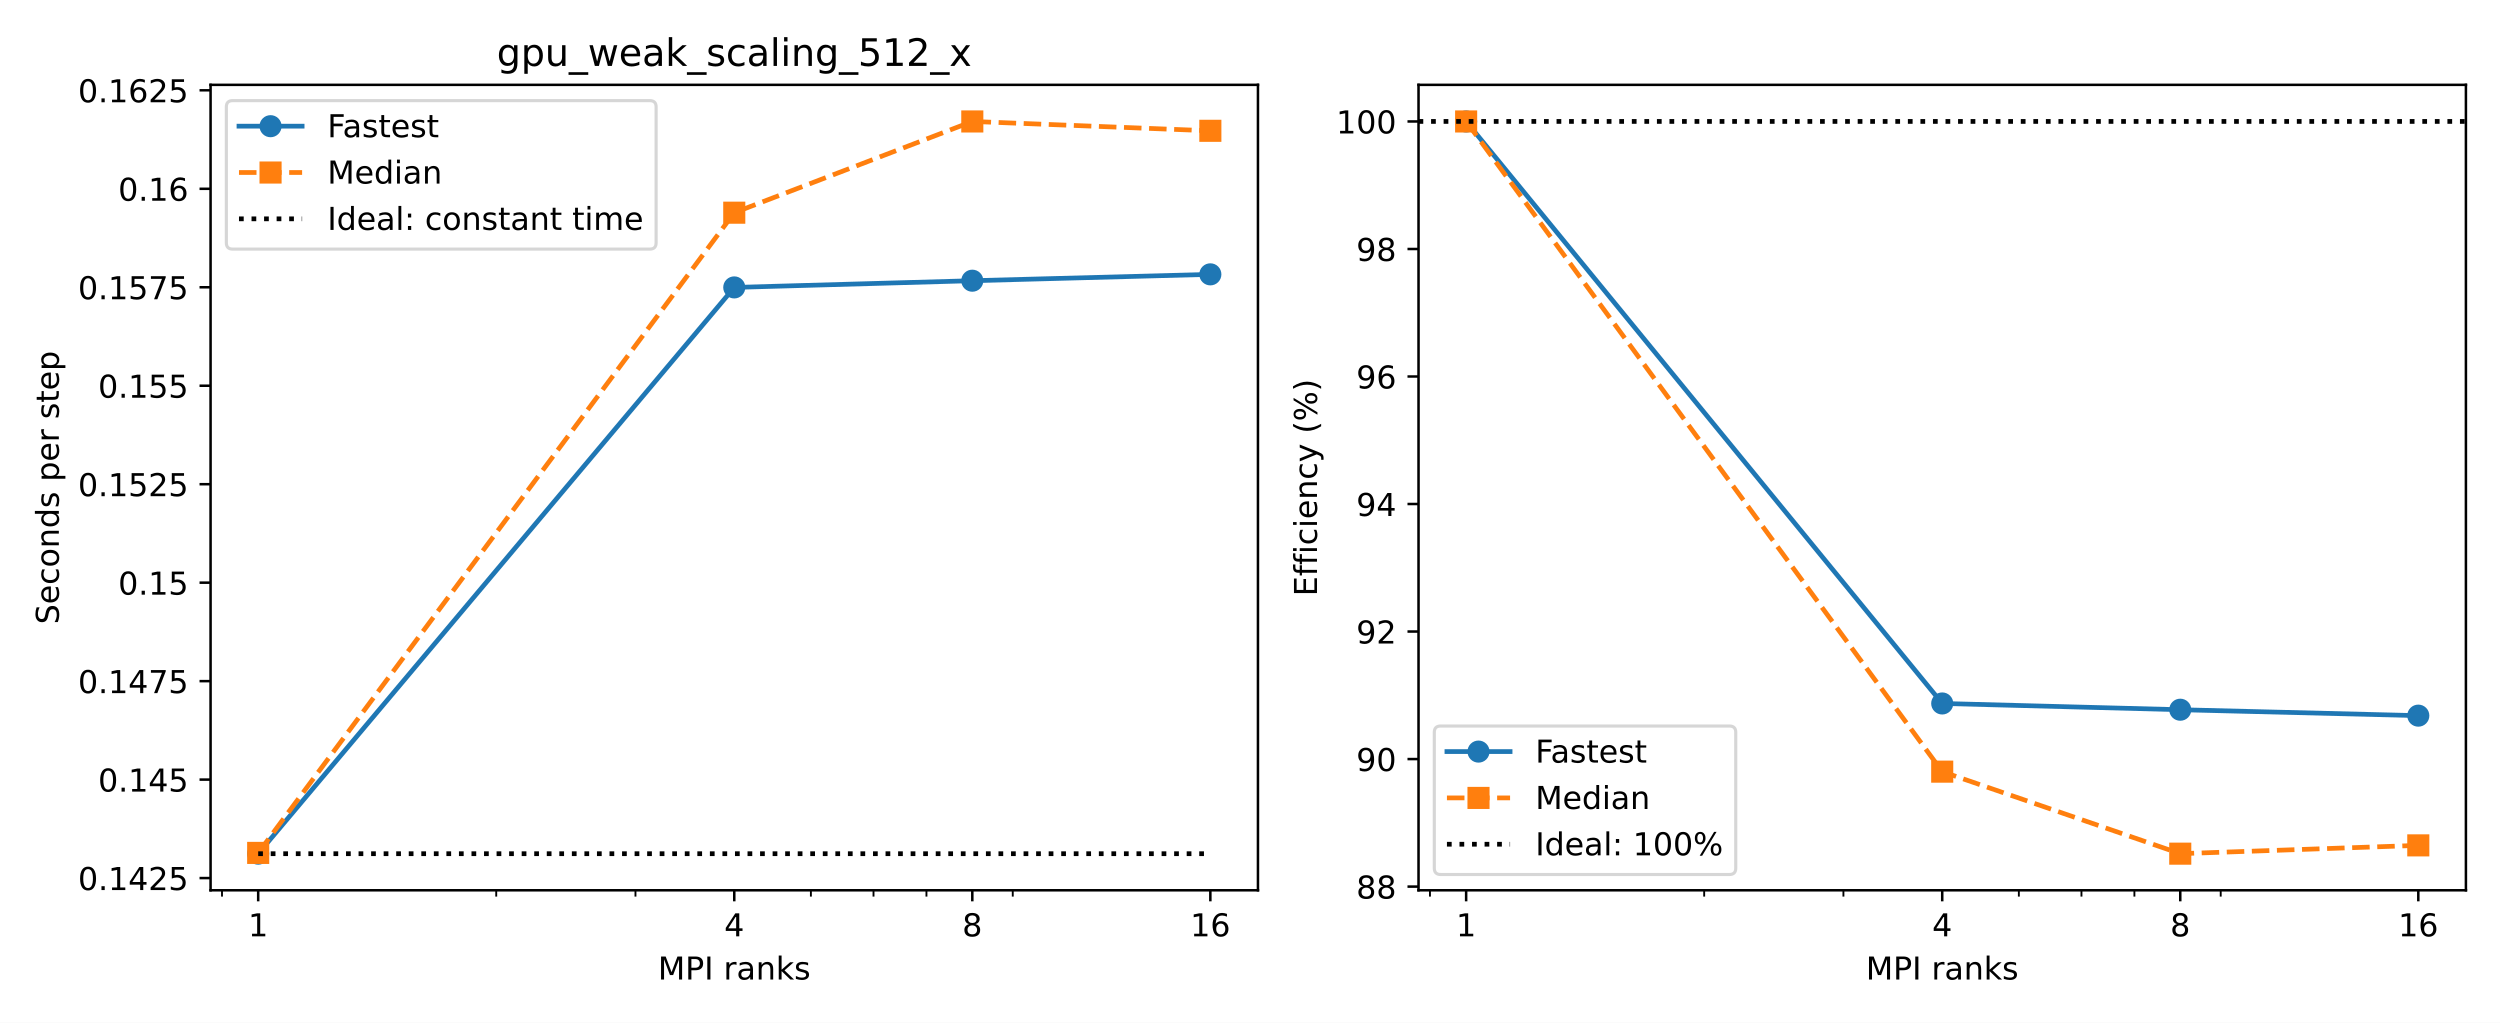
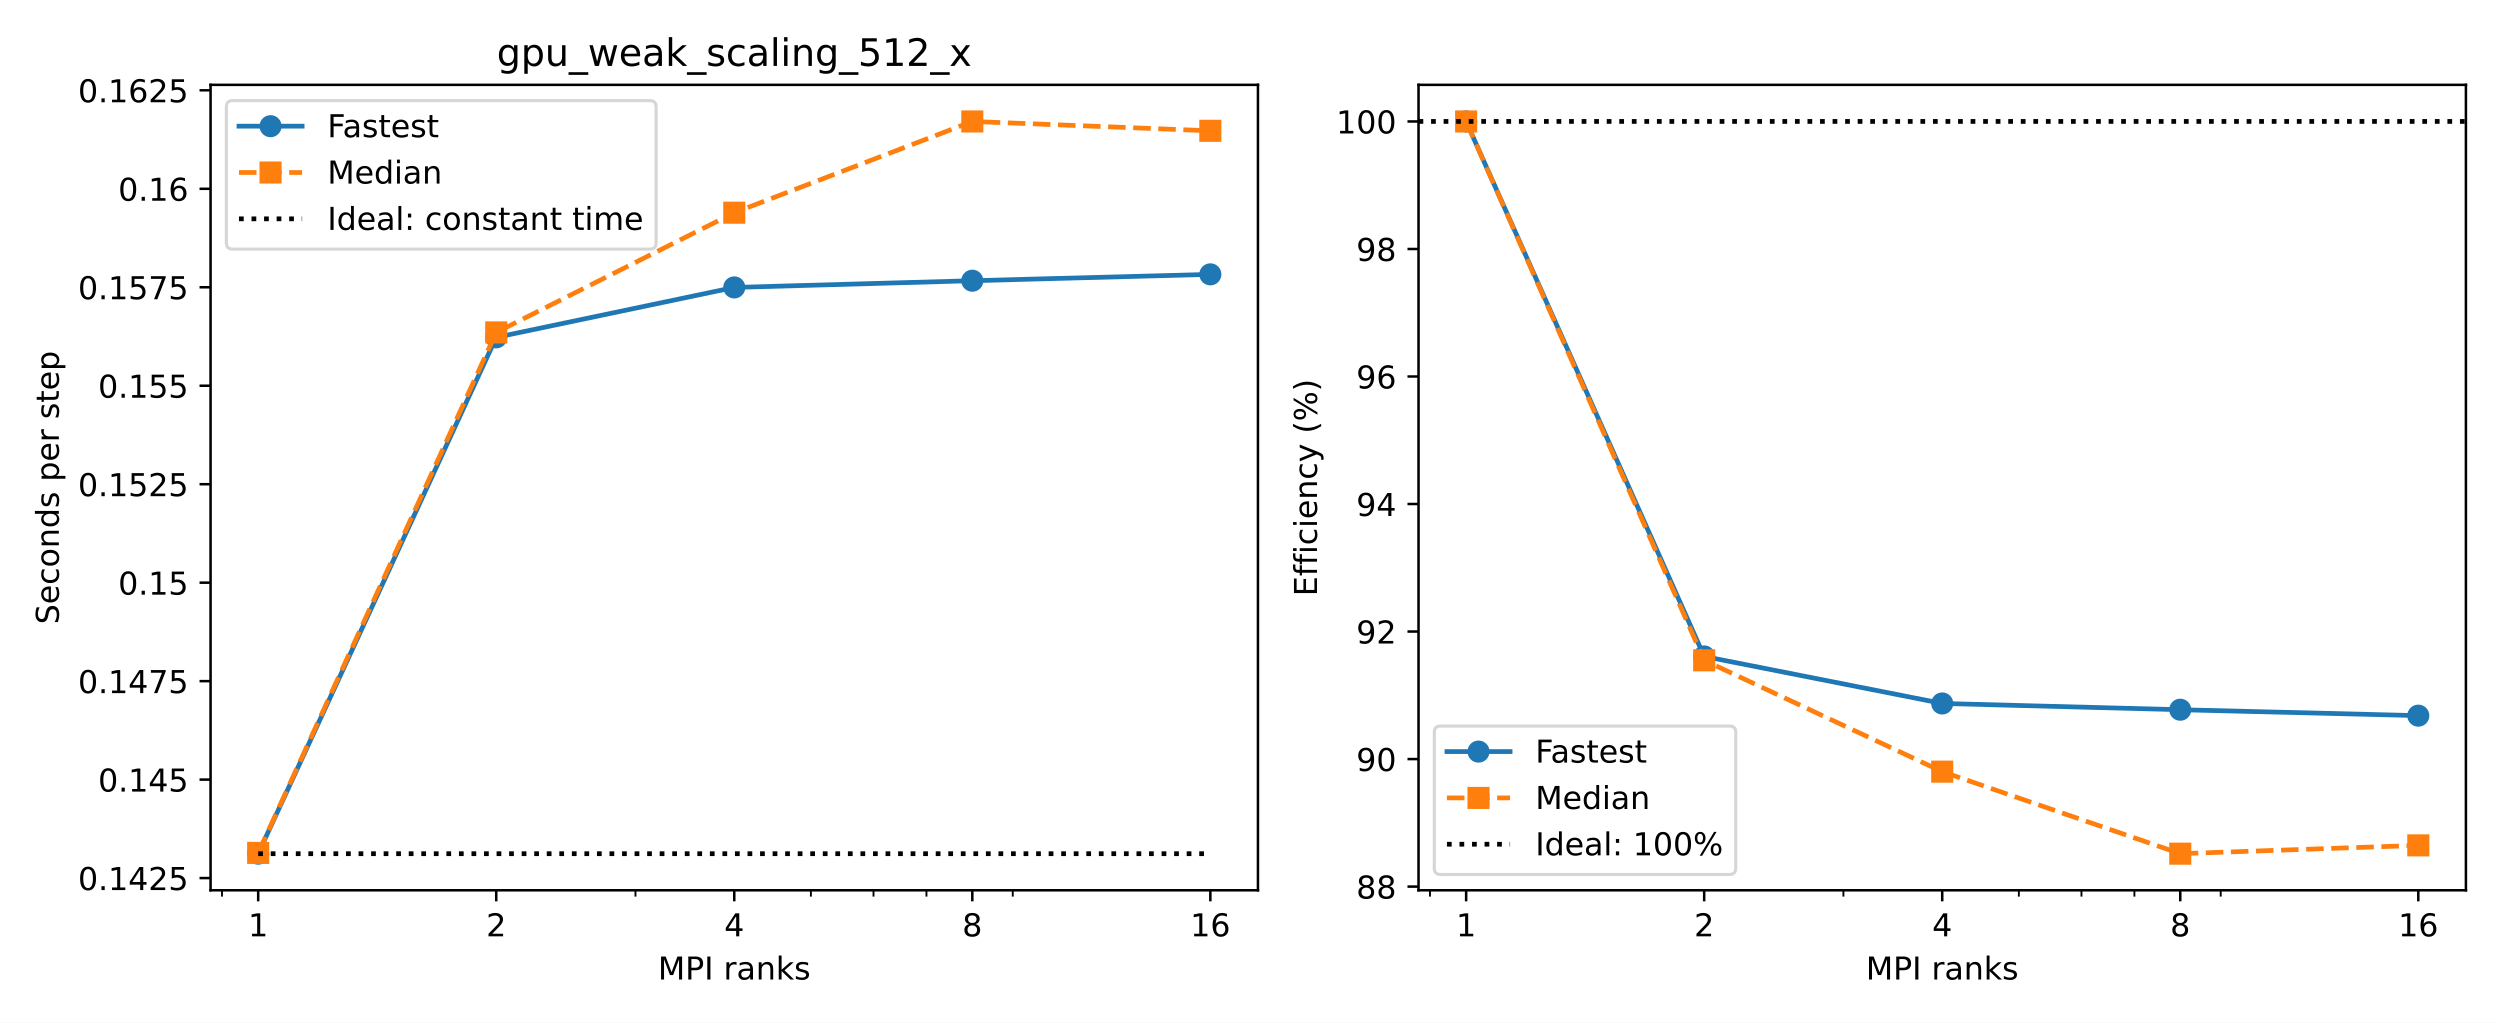
<svg xmlns="http://www.w3.org/2000/svg" xmlns:xlink="http://www.w3.org/1999/xlink" width="792pt" height="324pt" viewBox="0 0 792 324" version="1.1">
  <defs>
    <style type="text/css">*{stroke-linejoin: round; stroke-linecap: butt}</style>
  </defs>
  <g id="figure_1">
    <g id="patch_1">
      <path d="M 0 324 L 792 324 L 792 0 L 0 0 z " style="fill: #ffffff" />
    </g>
    <g id="axes_1">
      <g id="patch_2">
        <path d="M 66.71 282.04 L 398.52 282.04 L 398.52 26.88 L 66.71 26.88 z " style="fill: #ffffff" />
      </g>
      <g id="matplotlib.axis_1">
        <g id="xtick_1">
          <g id="line2d_1">
            <defs>
              <path id="m915a4b6a7f" d="M 0 0 L 0 3.5 " style="stroke: #000000; stroke-width: 0.8" />
            </defs>
            <g>
              <use xlink:href="#m915a4b6a7f" x="81.792" y="282.04" style="stroke: #000000; stroke-width: 0.8" />
            </g>
          </g>
          <g id="text_1">
            <text style="font-size: 10px; font-family: 'DejaVu Sans', 'Bitstream Vera Sans', 'Computer Modern Sans Serif', 'Lucida Grande', 'Verdana', 'Geneva', 'Lucid', 'Arial', 'Helvetica', 'Avant Garde', sans-serif; text-anchor: middle" x="81.792" y="296.638" transform="rotate(-0 81.79227 296.6384)">1</text>
          </g>
        </g>
        <g id="xtick_2">
          <g id="line2d_2">
            <g>
-               <use xlink:href="#m915a4b6a7f" x="232.615" y="282.04" style="stroke: #000000; stroke-width: 0.8" />
+               <use xlink:href="#m915a4b6a7f" x="157.204" y="282.04" style="stroke: #000000; stroke-width: 0.8" />
            </g>
          </g>
          <g id="text_2">
-             <text style="font-size: 10px; font-family: 'DejaVu Sans', 'Bitstream Vera Sans', 'Computer Modern Sans Serif', 'Lucida Grande', 'Verdana', 'Geneva', 'Lucid', 'Arial', 'Helvetica', 'Avant Garde', sans-serif; text-anchor: middle" x="232.615" y="296.638" transform="rotate(-0 232.615 296.6384)">4</text>
+             <text style="font-size: 10px; font-family: 'DejaVu Sans', 'Bitstream Vera Sans', 'Computer Modern Sans Serif', 'Lucida Grande', 'Verdana', 'Geneva', 'Lucid', 'Arial', 'Helvetica', 'Avant Garde', sans-serif; text-anchor: middle" x="157.204" y="296.638" transform="rotate(-0 157.2036 296.6384)">2</text>
          </g>
        </g>
        <g id="xtick_3">
          <g id="line2d_3">
            <g>
-               <use xlink:href="#m915a4b6a7f" x="308.026" y="282.04" style="stroke: #000000; stroke-width: 0.8" />
+               <use xlink:href="#m915a4b6a7f" x="232.615" y="282.04" style="stroke: #000000; stroke-width: 0.8" />
            </g>
          </g>
          <g id="text_3">
-             <text style="font-size: 10px; font-family: 'DejaVu Sans', 'Bitstream Vera Sans', 'Computer Modern Sans Serif', 'Lucida Grande', 'Verdana', 'Geneva', 'Lucid', 'Arial', 'Helvetica', 'Avant Garde', sans-serif; text-anchor: middle" x="308.026" y="296.638" transform="rotate(-0 308.0264 296.6384)">8</text>
+             <text style="font-size: 10px; font-family: 'DejaVu Sans', 'Bitstream Vera Sans', 'Computer Modern Sans Serif', 'Lucida Grande', 'Verdana', 'Geneva', 'Lucid', 'Arial', 'Helvetica', 'Avant Garde', sans-serif; text-anchor: middle" x="232.615" y="296.638" transform="rotate(-0 232.615 296.6384)">4</text>
          </g>
        </g>
        <g id="xtick_4">
          <g id="line2d_4">
            <g>
-               <use xlink:href="#m915a4b6a7f" x="383.438" y="282.04" style="stroke: #000000; stroke-width: 0.8" />
+               <use xlink:href="#m915a4b6a7f" x="308.026" y="282.04" style="stroke: #000000; stroke-width: 0.8" />
            </g>
          </g>
          <g id="text_4">
-             <text style="font-size: 10px; font-family: 'DejaVu Sans', 'Bitstream Vera Sans', 'Computer Modern Sans Serif', 'Lucida Grande', 'Verdana', 'Geneva', 'Lucid', 'Arial', 'Helvetica', 'Avant Garde', sans-serif; text-anchor: middle" x="383.438" y="296.638" transform="rotate(-0 383.4377 296.6384)">16</text>
+             <text style="font-size: 10px; font-family: 'DejaVu Sans', 'Bitstream Vera Sans', 'Computer Modern Sans Serif', 'Lucida Grande', 'Verdana', 'Geneva', 'Lucid', 'Arial', 'Helvetica', 'Avant Garde', sans-serif; text-anchor: middle" x="308.026" y="296.638" transform="rotate(-0 308.0264 296.6384)">8</text>
          </g>
        </g>
        <g id="xtick_5">
          <g id="line2d_5">
+             <g>
+               <use xlink:href="#m915a4b6a7f" x="383.438" y="282.04" style="stroke: #000000; stroke-width: 0.8" />
+             </g>
+           </g>
+           <g id="text_5">
+             <text style="font-size: 10px; font-family: 'DejaVu Sans', 'Bitstream Vera Sans', 'Computer Modern Sans Serif', 'Lucida Grande', 'Verdana', 'Geneva', 'Lucid', 'Arial', 'Helvetica', 'Avant Garde', sans-serif; text-anchor: middle" x="383.438" y="296.638" transform="rotate(-0 383.4377 296.6384)">16</text>
+           </g>
+         </g>
+         <g id="xtick_6">
+           <g id="line2d_6">
            <defs>
              <path id="m72433dea88" d="M 0 0 L 0 2 " style="stroke: #000000; stroke-width: 0.6" />
            </defs>
            <g>
              <use xlink:href="#m72433dea88" x="70.33" y="282.04" style="stroke: #000000; stroke-width: 0.6" />
            </g>
          </g>
        </g>
-         <g id="xtick_6">
-           <g id="line2d_6">
-             <g>
-               <use xlink:href="#m72433dea88" x="157.204" y="282.04" style="stroke: #000000; stroke-width: 0.6" />
-             </g>
-           </g>
-         </g>
        <g id="xtick_7">
          <g id="line2d_7">
            <g>
              <use xlink:href="#m72433dea88" x="201.316" y="282.04" style="stroke: #000000; stroke-width: 0.6" />
            </g>
          </g>
        </g>
        <g id="xtick_8">
          <g id="line2d_8">
            <g>
              <use xlink:href="#m72433dea88" x="256.892" y="282.04" style="stroke: #000000; stroke-width: 0.6" />
            </g>
          </g>
        </g>
        <g id="xtick_9">
          <g id="line2d_9">
            <g>
              <use xlink:href="#m72433dea88" x="276.728" y="282.04" style="stroke: #000000; stroke-width: 0.6" />
            </g>
          </g>
        </g>
        <g id="xtick_10">
          <g id="line2d_10">
            <g>
              <use xlink:href="#m72433dea88" x="293.499" y="282.04" style="stroke: #000000; stroke-width: 0.6" />
            </g>
          </g>
        </g>
        <g id="xtick_11">
          <g id="line2d_11">
            <g>
              <use xlink:href="#m72433dea88" x="320.841" y="282.04" style="stroke: #000000; stroke-width: 0.6" />
            </g>
          </g>
        </g>
-         <g id="text_5">
+         <g id="text_6">
          <text style="font-size: 10px; font-family: 'DejaVu Sans', 'Bitstream Vera Sans', 'Computer Modern Sans Serif', 'Lucida Grande', 'Verdana', 'Geneva', 'Lucid', 'Arial', 'Helvetica', 'Avant Garde', sans-serif; text-anchor: middle" x="232.615" y="310.317" transform="rotate(-0 232.615 310.3166)">MPI ranks</text>
        </g>
      </g>
      <g id="matplotlib.axis_2">
        <g id="ytick_1">
          <g id="line2d_12">
            <defs>
              <path id="mc665064905" d="M 0 0 L -3.5 0 " style="stroke: #000000; stroke-width: 0.8" />
            </defs>
            <g>
              <use xlink:href="#mc665064905" x="66.71" y="278.175" style="stroke: #000000; stroke-width: 0.8" />
            </g>
          </g>
-           <g id="text_6">
+           <g id="text_7">
            <text style="font-size: 10px; font-family: 'DejaVu Sans', 'Bitstream Vera Sans', 'Computer Modern Sans Serif', 'Lucida Grande', 'Verdana', 'Geneva', 'Lucid', 'Arial', 'Helvetica', 'Avant Garde', sans-serif; text-anchor: end" x="59.71" y="281.974" transform="rotate(-0 59.71 281.9737)">0.1425</text>
          </g>
        </g>
        <g id="ytick_2">
          <g id="line2d_13">
            <g>
              <use xlink:href="#mc665064905" x="66.71" y="246.979" style="stroke: #000000; stroke-width: 0.8" />
            </g>
          </g>
-           <g id="text_7">
+           <g id="text_8">
            <text style="font-size: 10px; font-family: 'DejaVu Sans', 'Bitstream Vera Sans', 'Computer Modern Sans Serif', 'Lucida Grande', 'Verdana', 'Geneva', 'Lucid', 'Arial', 'Helvetica', 'Avant Garde', sans-serif; text-anchor: end" x="59.71" y="250.778" transform="rotate(-0 59.71 250.778)">0.145</text>
          </g>
        </g>
        <g id="ytick_3">
          <g id="line2d_14">
            <g>
              <use xlink:href="#mc665064905" x="66.71" y="215.783" style="stroke: #000000; stroke-width: 0.8" />
            </g>
          </g>
-           <g id="text_8">
+           <g id="text_9">
            <text style="font-size: 10px; font-family: 'DejaVu Sans', 'Bitstream Vera Sans', 'Computer Modern Sans Serif', 'Lucida Grande', 'Verdana', 'Geneva', 'Lucid', 'Arial', 'Helvetica', 'Avant Garde', sans-serif; text-anchor: end" x="59.71" y="219.582" transform="rotate(-0 59.71 219.5822)">0.1475</text>
          </g>
        </g>
        <g id="ytick_4">
          <g id="line2d_15">
            <g>
              <use xlink:href="#mc665064905" x="66.71" y="184.587" style="stroke: #000000; stroke-width: 0.8" />
            </g>
          </g>
-           <g id="text_9">
+           <g id="text_10">
            <text style="font-size: 10px; font-family: 'DejaVu Sans', 'Bitstream Vera Sans', 'Computer Modern Sans Serif', 'Lucida Grande', 'Verdana', 'Geneva', 'Lucid', 'Arial', 'Helvetica', 'Avant Garde', sans-serif; text-anchor: end" x="59.71" y="188.386" transform="rotate(-0 59.71 188.3864)">0.15</text>
          </g>
        </g>
        <g id="ytick_5">
          <g id="line2d_16">
            <g>
              <use xlink:href="#mc665064905" x="66.71" y="153.391" style="stroke: #000000; stroke-width: 0.8" />
            </g>
          </g>
-           <g id="text_10">
+           <g id="text_11">
            <text style="font-size: 10px; font-family: 'DejaVu Sans', 'Bitstream Vera Sans', 'Computer Modern Sans Serif', 'Lucida Grande', 'Verdana', 'Geneva', 'Lucid', 'Arial', 'Helvetica', 'Avant Garde', sans-serif; text-anchor: end" x="59.71" y="157.191" transform="rotate(-0 59.71 157.1907)">0.1525</text>
          </g>
        </g>
        <g id="ytick_6">
          <g id="line2d_17">
            <g>
              <use xlink:href="#mc665064905" x="66.71" y="122.196" style="stroke: #000000; stroke-width: 0.8" />
            </g>
          </g>
-           <g id="text_11">
+           <g id="text_12">
            <text style="font-size: 10px; font-family: 'DejaVu Sans', 'Bitstream Vera Sans', 'Computer Modern Sans Serif', 'Lucida Grande', 'Verdana', 'Geneva', 'Lucid', 'Arial', 'Helvetica', 'Avant Garde', sans-serif; text-anchor: end" x="59.71" y="125.995" transform="rotate(-0 59.71 125.9949)">0.155</text>
          </g>
        </g>
        <g id="ytick_7">
          <g id="line2d_18">
            <g>
              <use xlink:href="#mc665064905" x="66.71" y="91" style="stroke: #000000; stroke-width: 0.8" />
            </g>
          </g>
-           <g id="text_12">
+           <g id="text_13">
            <text style="font-size: 10px; font-family: 'DejaVu Sans', 'Bitstream Vera Sans', 'Computer Modern Sans Serif', 'Lucida Grande', 'Verdana', 'Geneva', 'Lucid', 'Arial', 'Helvetica', 'Avant Garde', sans-serif; text-anchor: end" x="59.71" y="94.799" transform="rotate(-0 59.71 94.79913)">0.1575</text>
          </g>
        </g>
        <g id="ytick_8">
          <g id="line2d_19">
            <g>
              <use xlink:href="#mc665064905" x="66.71" y="59.804" style="stroke: #000000; stroke-width: 0.8" />
            </g>
          </g>
-           <g id="text_13">
+           <g id="text_14">
            <text style="font-size: 10px; font-family: 'DejaVu Sans', 'Bitstream Vera Sans', 'Computer Modern Sans Serif', 'Lucida Grande', 'Verdana', 'Geneva', 'Lucid', 'Arial', 'Helvetica', 'Avant Garde', sans-serif; text-anchor: end" x="59.71" y="63.603" transform="rotate(-0 59.71 63.60336)">0.16</text>
          </g>
        </g>
        <g id="ytick_9">
          <g id="line2d_20">
            <g>
              <use xlink:href="#mc665064905" x="66.71" y="28.608" style="stroke: #000000; stroke-width: 0.8" />
            </g>
          </g>
-           <g id="text_14">
+           <g id="text_15">
            <text style="font-size: 10px; font-family: 'DejaVu Sans', 'Bitstream Vera Sans', 'Computer Modern Sans Serif', 'Lucida Grande', 'Verdana', 'Geneva', 'Lucid', 'Arial', 'Helvetica', 'Avant Garde', sans-serif; text-anchor: end" x="59.71" y="32.408" transform="rotate(-0 59.71 32.40759)">0.1625</text>
          </g>
        </g>
-         <g id="text_15">
+         <g id="text_16">
          <text style="font-size: 10px; font-family: 'DejaVu Sans', 'Bitstream Vera Sans', 'Computer Modern Sans Serif', 'Lucida Grande', 'Verdana', 'Geneva', 'Lucid', 'Arial', 'Helvetica', 'Avant Garde', sans-serif; text-anchor: middle" x="18.64" y="154.46" transform="rotate(-90 18.63969 154.46)">Seconds per step</text>
        </g>
      </g>
      <g id="line2d_21">
-         <path d="M 81.792 270.442 L 232.615 91.053 L 308.026 88.928 L 383.438 86.913 " clip-path="url(#p2e033e3d3d)" style="fill: none; stroke: #1f77b4; stroke-width: 1.5; stroke-linecap: square" />
+         <path d="M 81.792 270.442 L 157.204 106.876 L 232.615 91.053 L 308.026 88.928 L 383.438 86.913 " clip-path="url(#p2e033e3d3d)" style="fill: none; stroke: #1f77b4; stroke-width: 1.5; stroke-linecap: square" />
        <defs>
          <path id="mfb15104b4f" d="M 0 3 C 0.796 3 1.559 2.684 2.121 2.121 C 2.684 1.559 3 0.796 3 0 C 3 -0.796 2.684 -1.559 2.121 -2.121 C 1.559 -2.684 0.796 -3 0 -3 C -0.796 -3 -1.559 -2.684 -2.121 -2.121 C -2.684 -1.559 -3 -0.796 -3 0 C -3 0.796 -2.684 1.559 -2.121 2.121 C -1.559 2.684 -0.796 3 0 3 z " style="stroke: #1f77b4" />
        </defs>
        <g clip-path="url(#p2e033e3d3d)">
          <use xlink:href="#mfb15104b4f" x="81.792" y="270.442" style="fill: #1f77b4; stroke: #1f77b4" />
+           <use xlink:href="#mfb15104b4f" x="157.204" y="106.876" style="fill: #1f77b4; stroke: #1f77b4" />
          <use xlink:href="#mfb15104b4f" x="232.615" y="91.053" style="fill: #1f77b4; stroke: #1f77b4" />
          <use xlink:href="#mfb15104b4f" x="308.026" y="88.928" style="fill: #1f77b4; stroke: #1f77b4" />
          <use xlink:href="#mfb15104b4f" x="383.438" y="86.913" style="fill: #1f77b4; stroke: #1f77b4" />
        </g>
      </g>
      <g id="line2d_22">
-         <path d="M 81.792 270.2 L 232.615 67.381 L 308.026 38.478 L 383.438 41.439 " clip-path="url(#p2e033e3d3d)" style="fill: none; stroke-dasharray: 5.55,2.4; stroke-dashoffset: 0; stroke: #ff7f0e; stroke-width: 1.5" />
+         <path d="M 81.792 270.2 L 157.204 105.31 L 232.615 67.381 L 308.026 38.478 L 383.438 41.439 " clip-path="url(#p2e033e3d3d)" style="fill: none; stroke-dasharray: 5.55,2.4; stroke-dashoffset: 0; stroke: #ff7f0e; stroke-width: 1.5" />
        <defs>
          <path id="m5a906554f0" d="M -3 3 L 3 3 L 3 -3 L -3 -3 z " style="stroke: #ff7f0e; stroke-linejoin: miter" />
        </defs>
        <g clip-path="url(#p2e033e3d3d)">
          <use xlink:href="#m5a906554f0" x="81.792" y="270.2" style="fill: #ff7f0e; stroke: #ff7f0e; stroke-linejoin: miter" />
+           <use xlink:href="#m5a906554f0" x="157.204" y="105.31" style="fill: #ff7f0e; stroke: #ff7f0e; stroke-linejoin: miter" />
          <use xlink:href="#m5a906554f0" x="232.615" y="67.381" style="fill: #ff7f0e; stroke: #ff7f0e; stroke-linejoin: miter" />
          <use xlink:href="#m5a906554f0" x="308.026" y="38.478" style="fill: #ff7f0e; stroke: #ff7f0e; stroke-linejoin: miter" />
          <use xlink:href="#m5a906554f0" x="383.438" y="41.439" style="fill: #ff7f0e; stroke: #ff7f0e; stroke-linejoin: miter" />
        </g>
      </g>
      <g id="line2d_23">
-         <path d="M 81.792 270.442 L 232.615 270.442 L 308.026 270.442 L 383.438 270.442 " clip-path="url(#p2e033e3d3d)" style="fill: none; stroke-dasharray: 1.5,2.475; stroke-dashoffset: 0; stroke: #000000; stroke-width: 1.5" />
+         <path d="M 81.792 270.442 L 157.204 270.442 L 232.615 270.442 L 308.026 270.442 L 383.438 270.442 " clip-path="url(#p2e033e3d3d)" style="fill: none; stroke-dasharray: 1.5,2.475; stroke-dashoffset: 0; stroke: #000000; stroke-width: 1.5" />
      </g>
      <g id="patch_3">
        <path d="M 66.71 282.04 L 66.71 26.88 " style="fill: none; stroke: #000000; stroke-width: 0.8; stroke-linejoin: miter; stroke-linecap: square" />
      </g>
      <g id="patch_4">
        <path d="M 398.52 282.04 L 398.52 26.88 " style="fill: none; stroke: #000000; stroke-width: 0.8; stroke-linejoin: miter; stroke-linecap: square" />
      </g>
      <g id="patch_5">
        <path d="M 66.71 282.04 L 398.52 282.04 " style="fill: none; stroke: #000000; stroke-width: 0.8; stroke-linejoin: miter; stroke-linecap: square" />
      </g>
      <g id="patch_6">
        <path d="M 66.71 26.88 L 398.52 26.88 " style="fill: none; stroke: #000000; stroke-width: 0.8; stroke-linejoin: miter; stroke-linecap: square" />
      </g>
-       <g id="text_16">
+       <g id="text_17">
        <text style="font-size: 12px; font-family: 'DejaVu Sans', 'Bitstream Vera Sans', 'Computer Modern Sans Serif', 'Lucida Grande', 'Verdana', 'Geneva', 'Lucid', 'Arial', 'Helvetica', 'Avant Garde', sans-serif; text-anchor: middle" x="232.615" y="20.88" transform="rotate(-0 232.615 20.88)">gpu_weak_scaling_512_x</text>
      </g>
      <g id="legend_1">
        <g id="patch_7">
          <path d="M 73.71 78.914 L 205.855 78.914 Q 207.855 78.914 207.855 76.914 L 207.855 33.88 Q 207.855 31.88 205.855 31.88 L 73.71 31.88 Q 71.71 31.88 71.71 33.88 L 71.71 76.914 Q 71.71 78.914 73.71 78.914 z " style="fill: #ffffff; opacity: 0.8; stroke: #cccccc; stroke-linejoin: miter" />
        </g>
        <g id="line2d_24">
          <path d="M 75.71 39.978 L 85.71 39.978 L 95.71 39.978 " style="fill: none; stroke: #1f77b4; stroke-width: 1.5; stroke-linecap: square" />
          <g>
            <use xlink:href="#mfb15104b4f" x="85.71" y="39.978" style="fill: #1f77b4; stroke: #1f77b4" />
          </g>
        </g>
-         <g id="text_17">
+         <g id="text_18">
          <text style="font-size: 10px; font-family: 'DejaVu Sans', 'Bitstream Vera Sans', 'Computer Modern Sans Serif', 'Lucida Grande', 'Verdana', 'Geneva', 'Lucid', 'Arial', 'Helvetica', 'Avant Garde', sans-serif; text-anchor: start" x="103.71" y="43.478" transform="rotate(-0 103.71 43.47844)">Fastest</text>
        </g>
        <g id="line2d_25">
          <path d="M 75.71 54.657 L 85.71 54.657 L 95.71 54.657 " style="fill: none; stroke-dasharray: 5.55,2.4; stroke-dashoffset: 0; stroke: #ff7f0e; stroke-width: 1.5" />
          <g>
            <use xlink:href="#m5a906554f0" x="85.71" y="54.657" style="fill: #ff7f0e; stroke: #ff7f0e; stroke-linejoin: miter" />
          </g>
        </g>
-         <g id="text_18">
+         <g id="text_19">
          <text style="font-size: 10px; font-family: 'DejaVu Sans', 'Bitstream Vera Sans', 'Computer Modern Sans Serif', 'Lucida Grande', 'Verdana', 'Geneva', 'Lucid', 'Arial', 'Helvetica', 'Avant Garde', sans-serif; text-anchor: start" x="103.71" y="58.157" transform="rotate(-0 103.71 58.15656)">Median</text>
        </g>
        <g id="line2d_26">
          <path d="M 75.71 69.335 L 85.71 69.335 L 95.71 69.335 " style="fill: none; stroke-dasharray: 1.5,2.475; stroke-dashoffset: 0; stroke: #000000; stroke-width: 1.5" />
        </g>
-         <g id="text_19">
+         <g id="text_20">
          <text style="font-size: 10px; font-family: 'DejaVu Sans', 'Bitstream Vera Sans', 'Computer Modern Sans Serif', 'Lucida Grande', 'Verdana', 'Geneva', 'Lucid', 'Arial', 'Helvetica', 'Avant Garde', sans-serif; text-anchor: start" x="103.71" y="72.835" transform="rotate(-0 103.71 72.83469)">Ideal: constant time</text>
        </g>
      </g>
    </g>
    <g id="axes_2">
      <g id="patch_8">
        <path d="M 449.39 282.04 L 781.2 282.04 L 781.2 26.88 L 449.39 26.88 z " style="fill: #ffffff" />
      </g>
      <g id="matplotlib.axis_3">
        <g id="xtick_12">
          <g id="line2d_27">
            <g>
              <use xlink:href="#m915a4b6a7f" x="464.472" y="282.04" style="stroke: #000000; stroke-width: 0.8" />
            </g>
          </g>
-           <g id="text_20">
+           <g id="text_21">
            <text style="font-size: 10px; font-family: 'DejaVu Sans', 'Bitstream Vera Sans', 'Computer Modern Sans Serif', 'Lucida Grande', 'Verdana', 'Geneva', 'Lucid', 'Arial', 'Helvetica', 'Avant Garde', sans-serif; text-anchor: middle" x="464.472" y="296.638" transform="rotate(-0 464.4723 296.6384)">1</text>
          </g>
        </g>
        <g id="xtick_13">
          <g id="line2d_28">
            <g>
-               <use xlink:href="#m915a4b6a7f" x="615.295" y="282.04" style="stroke: #000000; stroke-width: 0.8" />
-             </g>
-           </g>
-           <g id="text_21">
-             <text style="font-size: 10px; font-family: 'DejaVu Sans', 'Bitstream Vera Sans', 'Computer Modern Sans Serif', 'Lucida Grande', 'Verdana', 'Geneva', 'Lucid', 'Arial', 'Helvetica', 'Avant Garde', sans-serif; text-anchor: middle" x="615.295" y="296.638" transform="rotate(-0 615.295 296.6384)">4</text>
+               <use xlink:href="#m915a4b6a7f" x="539.884" y="282.04" style="stroke: #000000; stroke-width: 0.8" />
+             </g>
+           </g>
+           <g id="text_22">
+             <text style="font-size: 10px; font-family: 'DejaVu Sans', 'Bitstream Vera Sans', 'Computer Modern Sans Serif', 'Lucida Grande', 'Verdana', 'Geneva', 'Lucid', 'Arial', 'Helvetica', 'Avant Garde', sans-serif; text-anchor: middle" x="539.884" y="296.638" transform="rotate(-0 539.8836 296.6384)">2</text>
          </g>
        </g>
        <g id="xtick_14">
          <g id="line2d_29">
            <g>
-               <use xlink:href="#m915a4b6a7f" x="690.706" y="282.04" style="stroke: #000000; stroke-width: 0.8" />
-             </g>
-           </g>
-           <g id="text_22">
-             <text style="font-size: 10px; font-family: 'DejaVu Sans', 'Bitstream Vera Sans', 'Computer Modern Sans Serif', 'Lucida Grande', 'Verdana', 'Geneva', 'Lucid', 'Arial', 'Helvetica', 'Avant Garde', sans-serif; text-anchor: middle" x="690.706" y="296.638" transform="rotate(-0 690.7064 296.6384)">8</text>
+               <use xlink:href="#m915a4b6a7f" x="615.295" y="282.04" style="stroke: #000000; stroke-width: 0.8" />
+             </g>
+           </g>
+           <g id="text_23">
+             <text style="font-size: 10px; font-family: 'DejaVu Sans', 'Bitstream Vera Sans', 'Computer Modern Sans Serif', 'Lucida Grande', 'Verdana', 'Geneva', 'Lucid', 'Arial', 'Helvetica', 'Avant Garde', sans-serif; text-anchor: middle" x="615.295" y="296.638" transform="rotate(-0 615.295 296.6384)">4</text>
          </g>
        </g>
        <g id="xtick_15">
          <g id="line2d_30">
            <g>
-               <use xlink:href="#m915a4b6a7f" x="766.118" y="282.04" style="stroke: #000000; stroke-width: 0.8" />
-             </g>
-           </g>
-           <g id="text_23">
-             <text style="font-size: 10px; font-family: 'DejaVu Sans', 'Bitstream Vera Sans', 'Computer Modern Sans Serif', 'Lucida Grande', 'Verdana', 'Geneva', 'Lucid', 'Arial', 'Helvetica', 'Avant Garde', sans-serif; text-anchor: middle" x="766.118" y="296.638" transform="rotate(-0 766.1177 296.6384)">16</text>
+               <use xlink:href="#m915a4b6a7f" x="690.706" y="282.04" style="stroke: #000000; stroke-width: 0.8" />
+             </g>
+           </g>
+           <g id="text_24">
+             <text style="font-size: 10px; font-family: 'DejaVu Sans', 'Bitstream Vera Sans', 'Computer Modern Sans Serif', 'Lucida Grande', 'Verdana', 'Geneva', 'Lucid', 'Arial', 'Helvetica', 'Avant Garde', sans-serif; text-anchor: middle" x="690.706" y="296.638" transform="rotate(-0 690.7064 296.6384)">8</text>
          </g>
        </g>
        <g id="xtick_16">
          <g id="line2d_31">
            <g>
-               <use xlink:href="#m72433dea88" x="453.01" y="282.04" style="stroke: #000000; stroke-width: 0.6" />
-             </g>
+               <use xlink:href="#m915a4b6a7f" x="766.118" y="282.04" style="stroke: #000000; stroke-width: 0.8" />
+             </g>
+           </g>
+           <g id="text_25">
+             <text style="font-size: 10px; font-family: 'DejaVu Sans', 'Bitstream Vera Sans', 'Computer Modern Sans Serif', 'Lucida Grande', 'Verdana', 'Geneva', 'Lucid', 'Arial', 'Helvetica', 'Avant Garde', sans-serif; text-anchor: middle" x="766.118" y="296.638" transform="rotate(-0 766.1177 296.6384)">16</text>
          </g>
        </g>
        <g id="xtick_17">
          <g id="line2d_32">
            <g>
-               <use xlink:href="#m72433dea88" x="539.884" y="282.04" style="stroke: #000000; stroke-width: 0.6" />
+               <use xlink:href="#m72433dea88" x="453.01" y="282.04" style="stroke: #000000; stroke-width: 0.6" />
            </g>
          </g>
        </g>
        <g id="xtick_18">
          <g id="line2d_33">
            <g>
              <use xlink:href="#m72433dea88" x="583.996" y="282.04" style="stroke: #000000; stroke-width: 0.6" />
            </g>
          </g>
        </g>
        <g id="xtick_19">
          <g id="line2d_34">
            <g>
              <use xlink:href="#m72433dea88" x="639.572" y="282.04" style="stroke: #000000; stroke-width: 0.6" />
            </g>
          </g>
        </g>
        <g id="xtick_20">
          <g id="line2d_35">
            <g>
              <use xlink:href="#m72433dea88" x="659.408" y="282.04" style="stroke: #000000; stroke-width: 0.6" />
            </g>
          </g>
        </g>
        <g id="xtick_21">
          <g id="line2d_36">
            <g>
              <use xlink:href="#m72433dea88" x="676.179" y="282.04" style="stroke: #000000; stroke-width: 0.6" />
            </g>
          </g>
        </g>
        <g id="xtick_22">
          <g id="line2d_37">
            <g>
              <use xlink:href="#m72433dea88" x="703.521" y="282.04" style="stroke: #000000; stroke-width: 0.6" />
            </g>
          </g>
        </g>
-         <g id="text_24">
+         <g id="text_26">
          <text style="font-size: 10px; font-family: 'DejaVu Sans', 'Bitstream Vera Sans', 'Computer Modern Sans Serif', 'Lucida Grande', 'Verdana', 'Geneva', 'Lucid', 'Arial', 'Helvetica', 'Avant Garde', sans-serif; text-anchor: middle" x="615.295" y="310.317" transform="rotate(-0 615.295 310.3166)">MPI ranks</text>
        </g>
      </g>
      <g id="matplotlib.axis_4">
        <g id="ytick_10">
          <g id="line2d_38">
            <g>
              <use xlink:href="#mc665064905" x="449.39" y="280.874" style="stroke: #000000; stroke-width: 0.8" />
            </g>
          </g>
-           <g id="text_25">
+           <g id="text_27">
            <text style="font-size: 10px; font-family: 'DejaVu Sans', 'Bitstream Vera Sans', 'Computer Modern Sans Serif', 'Lucida Grande', 'Verdana', 'Geneva', 'Lucid', 'Arial', 'Helvetica', 'Avant Garde', sans-serif; text-anchor: end" x="442.39" y="284.673" transform="rotate(-0 442.39 284.6728)">88</text>
          </g>
        </g>
        <g id="ytick_11">
          <g id="line2d_39">
            <g>
              <use xlink:href="#mc665064905" x="449.39" y="240.474" style="stroke: #000000; stroke-width: 0.8" />
            </g>
          </g>
-           <g id="text_26">
+           <g id="text_28">
            <text style="font-size: 10px; font-family: 'DejaVu Sans', 'Bitstream Vera Sans', 'Computer Modern Sans Serif', 'Lucida Grande', 'Verdana', 'Geneva', 'Lucid', 'Arial', 'Helvetica', 'Avant Garde', sans-serif; text-anchor: end" x="442.39" y="244.274" transform="rotate(-0 442.39 244.2736)">90</text>
          </g>
        </g>
        <g id="ytick_12">
          <g id="line2d_40">
            <g>
              <use xlink:href="#mc665064905" x="449.39" y="200.075" style="stroke: #000000; stroke-width: 0.8" />
            </g>
          </g>
-           <g id="text_27">
+           <g id="text_29">
            <text style="font-size: 10px; font-family: 'DejaVu Sans', 'Bitstream Vera Sans', 'Computer Modern Sans Serif', 'Lucida Grande', 'Verdana', 'Geneva', 'Lucid', 'Arial', 'Helvetica', 'Avant Garde', sans-serif; text-anchor: end" x="442.39" y="203.874" transform="rotate(-0 442.39 203.8743)">92</text>
          </g>
        </g>
        <g id="ytick_13">
          <g id="line2d_41">
            <g>
              <use xlink:href="#mc665064905" x="449.39" y="159.676" style="stroke: #000000; stroke-width: 0.8" />
            </g>
          </g>
-           <g id="text_28">
+           <g id="text_30">
            <text style="font-size: 10px; font-family: 'DejaVu Sans', 'Bitstream Vera Sans', 'Computer Modern Sans Serif', 'Lucida Grande', 'Verdana', 'Geneva', 'Lucid', 'Arial', 'Helvetica', 'Avant Garde', sans-serif; text-anchor: end" x="442.39" y="163.475" transform="rotate(-0 442.39 163.4751)">94</text>
          </g>
        </g>
        <g id="ytick_14">
          <g id="line2d_42">
            <g>
              <use xlink:href="#mc665064905" x="449.39" y="119.277" style="stroke: #000000; stroke-width: 0.8" />
            </g>
          </g>
-           <g id="text_29">
+           <g id="text_31">
            <text style="font-size: 10px; font-family: 'DejaVu Sans', 'Bitstream Vera Sans', 'Computer Modern Sans Serif', 'Lucida Grande', 'Verdana', 'Geneva', 'Lucid', 'Arial', 'Helvetica', 'Avant Garde', sans-serif; text-anchor: end" x="442.39" y="123.076" transform="rotate(-0 442.39 123.0759)">96</text>
          </g>
        </g>
        <g id="ytick_15">
          <g id="line2d_43">
            <g>
              <use xlink:href="#mc665064905" x="449.39" y="78.877" style="stroke: #000000; stroke-width: 0.8" />
            </g>
          </g>
-           <g id="text_30">
+           <g id="text_32">
            <text style="font-size: 10px; font-family: 'DejaVu Sans', 'Bitstream Vera Sans', 'Computer Modern Sans Serif', 'Lucida Grande', 'Verdana', 'Geneva', 'Lucid', 'Arial', 'Helvetica', 'Avant Garde', sans-serif; text-anchor: end" x="442.39" y="82.677" transform="rotate(-0 442.39 82.67664)">98</text>
          </g>
        </g>
        <g id="ytick_16">
          <g id="line2d_44">
            <g>
              <use xlink:href="#mc665064905" x="449.39" y="38.478" style="stroke: #000000; stroke-width: 0.8" />
            </g>
          </g>
-           <g id="text_31">
+           <g id="text_33">
            <text style="font-size: 10px; font-family: 'DejaVu Sans', 'Bitstream Vera Sans', 'Computer Modern Sans Serif', 'Lucida Grande', 'Verdana', 'Geneva', 'Lucid', 'Arial', 'Helvetica', 'Avant Garde', sans-serif; text-anchor: end" x="442.39" y="42.277" transform="rotate(-0 442.39 42.2774)">100</text>
          </g>
        </g>
-         <g id="text_32">
+         <g id="text_34">
          <text style="font-size: 10px; font-family: 'DejaVu Sans', 'Bitstream Vera Sans', 'Computer Modern Sans Serif', 'Lucida Grande', 'Verdana', 'Geneva', 'Lucid', 'Arial', 'Helvetica', 'Avant Garde', sans-serif; text-anchor: middle" x="417.223" y="154.46" transform="rotate(-90 417.2228 154.46)">Efficiency (%)</text>
        </g>
      </g>
      <g id="line2d_45">
-         <path d="M 464.472 38.478 L 615.295 222.858 L 690.706 224.841 L 766.118 226.717 " clip-path="url(#pe8b587c862)" style="fill: none; stroke: #1f77b4; stroke-width: 1.5; stroke-linecap: square" />
+         <path d="M 464.472 38.478 L 539.884 207.96 L 615.295 222.858 L 690.706 224.841 L 766.118 226.717 " clip-path="url(#pe8b587c862)" style="fill: none; stroke: #1f77b4; stroke-width: 1.5; stroke-linecap: square" />
        <g clip-path="url(#pe8b587c862)">
          <use xlink:href="#mfb15104b4f" x="464.472" y="38.478" style="fill: #1f77b4; stroke: #1f77b4" />
+           <use xlink:href="#mfb15104b4f" x="539.884" y="207.96" style="fill: #1f77b4; stroke: #1f77b4" />
          <use xlink:href="#mfb15104b4f" x="615.295" y="222.858" style="fill: #1f77b4; stroke: #1f77b4" />
          <use xlink:href="#mfb15104b4f" x="690.706" y="224.841" style="fill: #1f77b4; stroke: #1f77b4" />
          <use xlink:href="#mfb15104b4f" x="766.118" y="226.717" style="fill: #1f77b4; stroke: #1f77b4" />
        </g>
      </g>
      <g id="line2d_46">
-         <path d="M 464.472 38.478 L 615.295 244.459 L 690.706 270.442 L 766.118 267.815 " clip-path="url(#pe8b587c862)" style="fill: none; stroke-dasharray: 5.55,2.4; stroke-dashoffset: 0; stroke: #ff7f0e; stroke-width: 1.5" />
+         <path d="M 464.472 38.478 L 539.884 209.194 L 615.295 244.459 L 690.706 270.442 L 766.118 267.815 " clip-path="url(#pe8b587c862)" style="fill: none; stroke-dasharray: 5.55,2.4; stroke-dashoffset: 0; stroke: #ff7f0e; stroke-width: 1.5" />
        <g clip-path="url(#pe8b587c862)">
          <use xlink:href="#m5a906554f0" x="464.472" y="38.478" style="fill: #ff7f0e; stroke: #ff7f0e; stroke-linejoin: miter" />
+           <use xlink:href="#m5a906554f0" x="539.884" y="209.194" style="fill: #ff7f0e; stroke: #ff7f0e; stroke-linejoin: miter" />
          <use xlink:href="#m5a906554f0" x="615.295" y="244.459" style="fill: #ff7f0e; stroke: #ff7f0e; stroke-linejoin: miter" />
          <use xlink:href="#m5a906554f0" x="690.706" y="270.442" style="fill: #ff7f0e; stroke: #ff7f0e; stroke-linejoin: miter" />
          <use xlink:href="#m5a906554f0" x="766.118" y="267.815" style="fill: #ff7f0e; stroke: #ff7f0e; stroke-linejoin: miter" />
        </g>
      </g>
      <g id="line2d_47">
        <path d="M 449.39 38.478 L 781.2 38.478 " clip-path="url(#pe8b587c862)" style="fill: none; stroke-dasharray: 1.5,2.475; stroke-dashoffset: 0; stroke: #000000; stroke-width: 1.5" />
      </g>
      <g id="patch_9">
        <path d="M 449.39 282.04 L 449.39 26.88 " style="fill: none; stroke: #000000; stroke-width: 0.8; stroke-linejoin: miter; stroke-linecap: square" />
      </g>
      <g id="patch_10">
        <path d="M 781.2 282.04 L 781.2 26.88 " style="fill: none; stroke: #000000; stroke-width: 0.8; stroke-linejoin: miter; stroke-linecap: square" />
      </g>
      <g id="patch_11">
        <path d="M 449.39 282.04 L 781.2 282.04 " style="fill: none; stroke: #000000; stroke-width: 0.8; stroke-linejoin: miter; stroke-linecap: square" />
      </g>
      <g id="patch_12">
        <path d="M 449.39 26.88 L 781.2 26.88 " style="fill: none; stroke: #000000; stroke-width: 0.8; stroke-linejoin: miter; stroke-linecap: square" />
      </g>
      <g id="legend_2">
        <g id="patch_13">
          <path d="M 456.39 277.04 L 547.884 277.04 Q 549.884 277.04 549.884 275.04 L 549.884 232.006 Q 549.884 230.006 547.884 230.006 L 456.39 230.006 Q 454.39 230.006 454.39 232.006 L 454.39 275.04 Q 454.39 277.04 456.39 277.04 z " style="fill: #ffffff; opacity: 0.8; stroke: #cccccc; stroke-linejoin: miter" />
        </g>
        <g id="line2d_48">
          <path d="M 458.39 238.104 L 468.39 238.104 L 478.39 238.104 " style="fill: none; stroke: #1f77b4; stroke-width: 1.5; stroke-linecap: square" />
          <g>
            <use xlink:href="#mfb15104b4f" x="468.39" y="238.104" style="fill: #1f77b4; stroke: #1f77b4" />
          </g>
        </g>
-         <g id="text_33">
+         <g id="text_35">
          <text style="font-size: 10px; font-family: 'DejaVu Sans', 'Bitstream Vera Sans', 'Computer Modern Sans Serif', 'Lucida Grande', 'Verdana', 'Geneva', 'Lucid', 'Arial', 'Helvetica', 'Avant Garde', sans-serif; text-anchor: start" x="486.39" y="241.604" transform="rotate(-0 486.39 241.6041)">Fastest</text>
        </g>
        <g id="line2d_49">
          <path d="M 458.39 252.782 L 468.39 252.782 L 478.39 252.782 " style="fill: none; stroke-dasharray: 5.55,2.4; stroke-dashoffset: 0; stroke: #ff7f0e; stroke-width: 1.5" />
          <g>
            <use xlink:href="#m5a906554f0" x="468.39" y="252.782" style="fill: #ff7f0e; stroke: #ff7f0e; stroke-linejoin: miter" />
          </g>
        </g>
-         <g id="text_34">
+         <g id="text_36">
          <text style="font-size: 10px; font-family: 'DejaVu Sans', 'Bitstream Vera Sans', 'Computer Modern Sans Serif', 'Lucida Grande', 'Verdana', 'Geneva', 'Lucid', 'Arial', 'Helvetica', 'Avant Garde', sans-serif; text-anchor: start" x="486.39" y="256.282" transform="rotate(-0 486.39 256.2822)">Median</text>
        </g>
        <g id="line2d_50">
          <path d="M 458.39 267.46 L 468.39 267.46 L 478.39 267.46 " style="fill: none; stroke-dasharray: 1.5,2.475; stroke-dashoffset: 0; stroke: #000000; stroke-width: 1.5" />
        </g>
-         <g id="text_35">
+         <g id="text_37">
          <text style="font-size: 10px; font-family: 'DejaVu Sans', 'Bitstream Vera Sans', 'Computer Modern Sans Serif', 'Lucida Grande', 'Verdana', 'Geneva', 'Lucid', 'Arial', 'Helvetica', 'Avant Garde', sans-serif; text-anchor: start" x="486.39" y="270.96" transform="rotate(-0 486.39 270.9603)">Ideal: 100%</text>
        </g>
      </g>
    </g>
  </g>
  <defs>
    <clipPath id="p2e033e3d3d">
      <rect x="66.71" y="26.88" width="331.81" height="255.16" />
    </clipPath>
    <clipPath id="pe8b587c862">
      <rect x="449.39" y="26.88" width="331.81" height="255.16" />
    </clipPath>
  </defs>
</svg>
